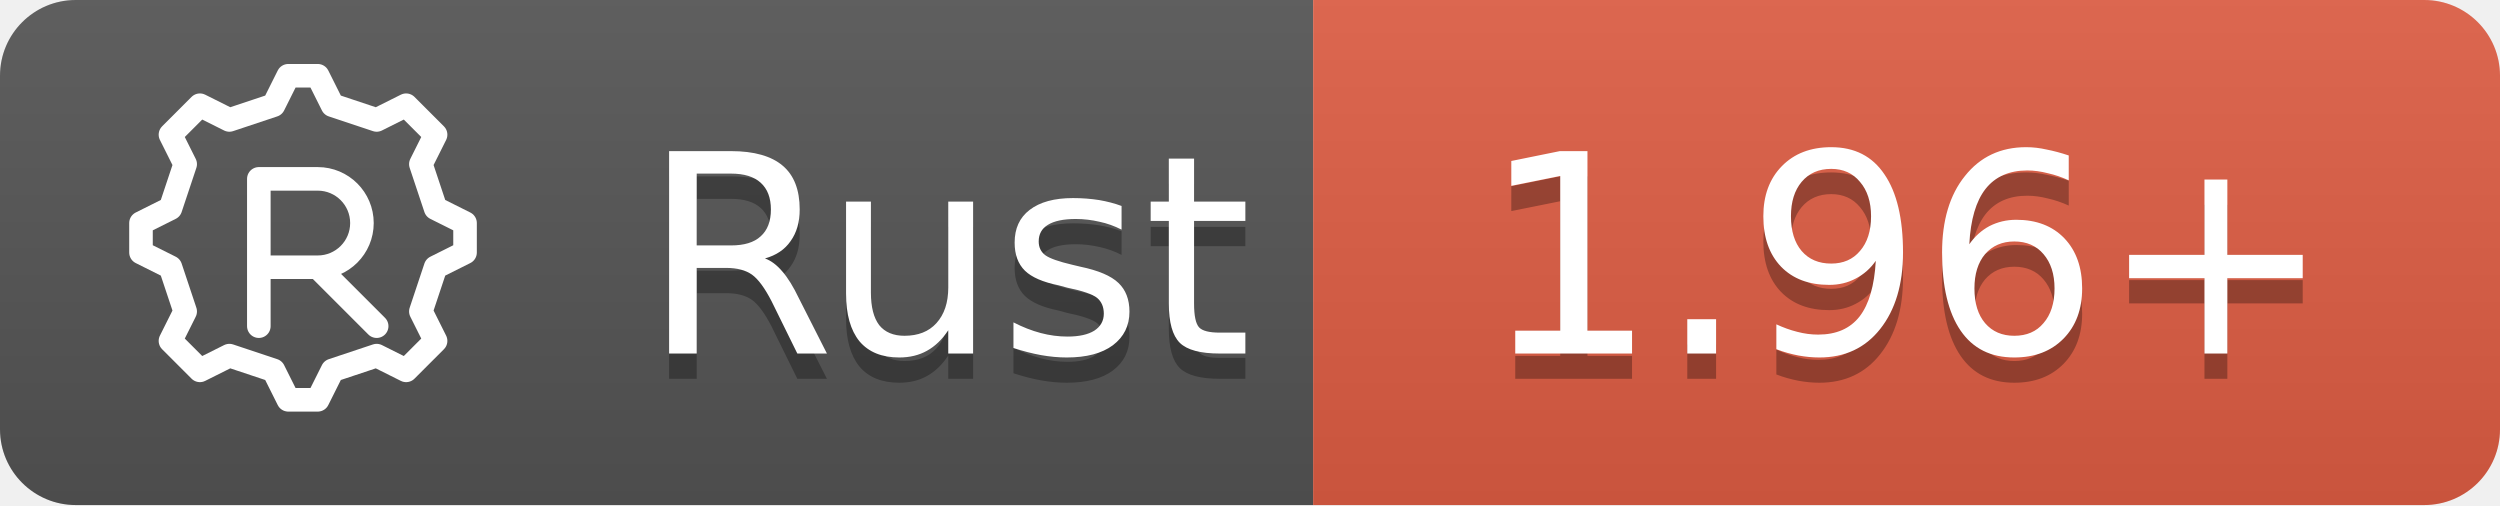
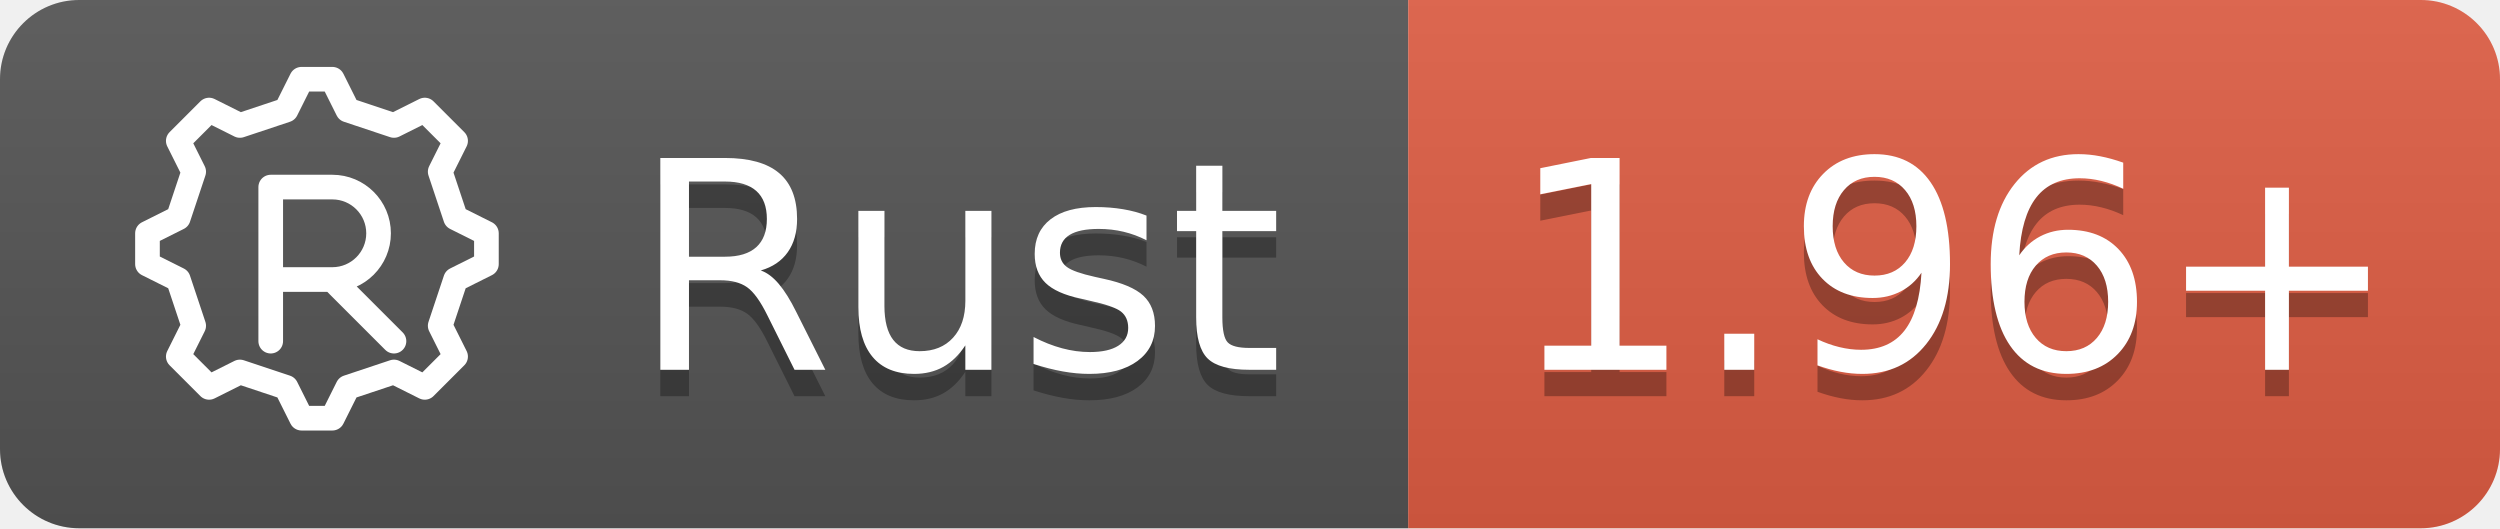
- <svg xmlns="http://www.w3.org/2000/svg" width="99" height="20" viewBox="0 0 99 20" role="img" aria-labelledby="title">
-   <linearGradient id="shade" x2="0" y2="100%">
-     <stop offset="0" stop-color="#bbb" stop-opacity=".1" />
-     <stop offset="1" stop-opacity=".1" />
-   </linearGradient>
-   <clipPath id="corners">
-     <rect width="99" height="20" rx="3" />
-   </clipPath>
+ <svg xmlns="http://www.w3.org/2000/svg" width="94.651" height="20" viewBox="0 0 94.651 20" role="img" aria-labelledby="title">
+   <defs>
+     <linearGradient id="shade" x2="0" y2="100%">
+       <stop offset="0" stop-color="#bbb" stop-opacity=".1" />
+       <stop offset="1" stop-opacity=".1" />
+     </linearGradient>
+     <clipPath id="corners">
+       <rect width="94.651" height="20" rx="3" />
+     </clipPath>
+     <path id="label" d="M28.803 10.24Q29.152 10.358 29.482 10.745Q29.812 11.132 30.146 11.809L31.247 14H30.081L29.055 11.943Q28.658 11.137 28.284 10.874Q27.911 10.611 27.267 10.611H26.085V14H25V5.981H27.449Q28.824 5.981 29.501 6.556Q30.178 7.13 30.178 8.291Q30.178 9.048 29.826 9.547Q29.474 10.047 28.803 10.24ZM26.085 6.873V9.719H27.449Q28.233 9.719 28.634 9.357Q29.034 8.994 29.034 8.291Q29.034 7.587 28.634 7.23Q28.233 6.873 27.449 6.873ZM32.498 11.626V7.984H33.486V11.588Q33.486 12.442 33.819 12.869Q34.152 13.296 34.818 13.296Q35.619 13.296 36.083 12.786Q36.548 12.276 36.548 11.395V7.984H37.536V14H36.548V13.076Q36.188 13.624 35.713 13.89Q35.237 14.156 34.609 14.156Q33.572 14.156 33.035 13.511Q32.498 12.867 32.498 11.626ZM34.985 7.839ZM43.407 8.162V9.096Q42.988 8.881 42.537 8.774Q42.085 8.667 41.602 8.667Q40.866 8.667 40.498 8.892Q40.13 9.118 40.13 9.569Q40.13 9.913 40.394 10.109Q40.657 10.305 41.452 10.482L41.79 10.557Q42.843 10.783 43.286 11.194Q43.729 11.604 43.729 12.34Q43.729 13.178 43.066 13.667Q42.402 14.156 41.242 14.156Q40.759 14.156 40.235 14.062Q39.711 13.968 39.131 13.78V12.759Q39.679 13.044 40.211 13.186Q40.743 13.329 41.264 13.329Q41.962 13.329 42.338 13.09Q42.714 12.851 42.714 12.416Q42.714 12.013 42.443 11.798Q42.171 11.583 41.253 11.384L40.909 11.304Q39.991 11.11 39.583 10.71Q39.174 10.31 39.174 9.612Q39.174 8.763 39.776 8.301Q40.377 7.839 41.484 7.839Q42.032 7.839 42.515 7.92Q42.999 8 43.407 8.162ZM46.28 6.276V7.984H48.316V8.752H46.28V12.018Q46.28 12.754 46.482 12.963Q46.683 13.173 47.301 13.173H48.316V14H47.301Q46.157 14 45.722 13.573Q45.287 13.146 45.287 12.018V8.752H44.562V7.984H45.287V6.276Z" />
+     <path id="value" d="M58.472 13.087H60.244V6.969L58.316 7.356V6.368L60.233 5.981H61.318V13.087H63.091V14H58.472ZM65.282 12.636H66.416V14H65.282ZM68.811 13.833V12.845Q69.219 13.039 69.638 13.141Q70.057 13.243 70.46 13.243Q71.534 13.243 72.101 12.52Q72.667 11.798 72.748 10.326Q72.437 10.788 71.958 11.035Q71.48 11.282 70.9 11.282Q69.697 11.282 68.996 10.554Q68.295 9.827 68.295 8.564Q68.295 7.329 69.026 6.583Q69.756 5.836 70.97 5.836Q72.361 5.836 73.094 6.902Q73.828 7.968 73.828 9.999Q73.828 11.895 72.928 13.025Q72.028 14.156 70.508 14.156Q70.1 14.156 69.681 14.075Q69.262 13.995 68.811 13.833ZM70.97 10.434Q71.701 10.434 72.128 9.934Q72.555 9.435 72.555 8.564Q72.555 7.7 72.128 7.198Q71.701 6.695 70.97 6.695Q70.24 6.695 69.813 7.198Q69.386 7.7 69.386 8.564Q69.386 9.435 69.813 9.934Q70.24 10.434 70.97 10.434ZM78.232 9.558Q77.501 9.558 77.074 10.058Q76.647 10.557 76.647 11.427Q76.647 12.292 77.074 12.794Q77.501 13.296 78.232 13.296Q78.962 13.296 79.389 12.794Q79.816 12.292 79.816 11.427Q79.816 10.557 79.389 10.058Q78.962 9.558 78.232 9.558ZM80.386 6.158V7.146Q79.978 6.953 79.561 6.851Q79.145 6.749 78.737 6.749Q77.663 6.749 77.096 7.474Q76.529 8.199 76.449 9.666Q76.766 9.198 77.244 8.948Q77.722 8.699 78.296 8.699Q79.505 8.699 80.206 9.432Q80.907 10.165 80.907 11.427Q80.907 12.663 80.176 13.409Q79.446 14.156 78.232 14.156Q76.841 14.156 76.105 13.09Q75.369 12.023 75.369 9.999Q75.369 8.097 76.271 6.967Q77.174 5.836 78.694 5.836Q79.102 5.836 79.518 5.917Q79.935 5.997 80.386 6.158ZM86.659 7.104V10.095H89.651V11.008H86.659V14H85.757V11.008H82.765V10.095H85.757V7.104Z" />
+   </defs>
  <g clip-path="url(#corners)">
-     <path fill="#555" d="M0 0h52v20H0z" />
-     <path fill="#e05d44" d="M52 0h47v20H52z" />
-     <path fill="url(#shade)" d="M0 0h99v20H0z" />
+     <path fill="#555" d="M0 0h53.316v20H0z" />
+     <path fill="#e05d44" d="M53.316 0h41.335v20H53.316z" />
+     <path fill="url(#shade)" d="M0 0h94.651v20H0z" />
  </g>
  <g transform="translate(5 3) scale(.5833)" fill="none" stroke="#fff" stroke-linejoin="round" stroke-linecap="round" stroke-width="1.6" aria-hidden="true">
    <path d="m10 2 1-2h2l1 2 3 1 2-1 2 2-1 2 1 3 2 1v2l-2 1-1 3 1 2-2 2-2-1-3 1-1 2h-2l-1-2-3-1-2 1-2-2 1-2-1-3-2-1v-2l2-1 1-3-1-2 2-2 2 1Z" />
    <path d="M9 17V7h4a3 3 0 0 1 0 6H9m4 0 4 4" />
  </g>
-   <g fill="#fff" text-anchor="middle" font-family="Verdana,Geneva,DejaVu Sans,sans-serif" font-size="11">
-     <g fill="#010101" fill-opacity=".3" aria-hidden="true">
-       <text x="37.5" y="15">Rust</text>
-       <text x="75.5" y="15">1.96+</text>
+   <g aria-hidden="true">
+     <g fill="#010101" fill-opacity=".3" transform="translate(0 1)">
+       <use href="#label" />
+       <use href="#value" />
    </g>
-     <text x="37.5" y="14">Rust</text>
-     <text x="75.5" y="14">1.96+</text>
+     <g fill="#fff">
+       <use href="#label" />
+       <use href="#value" />
+     </g>
  </g>
</svg>
